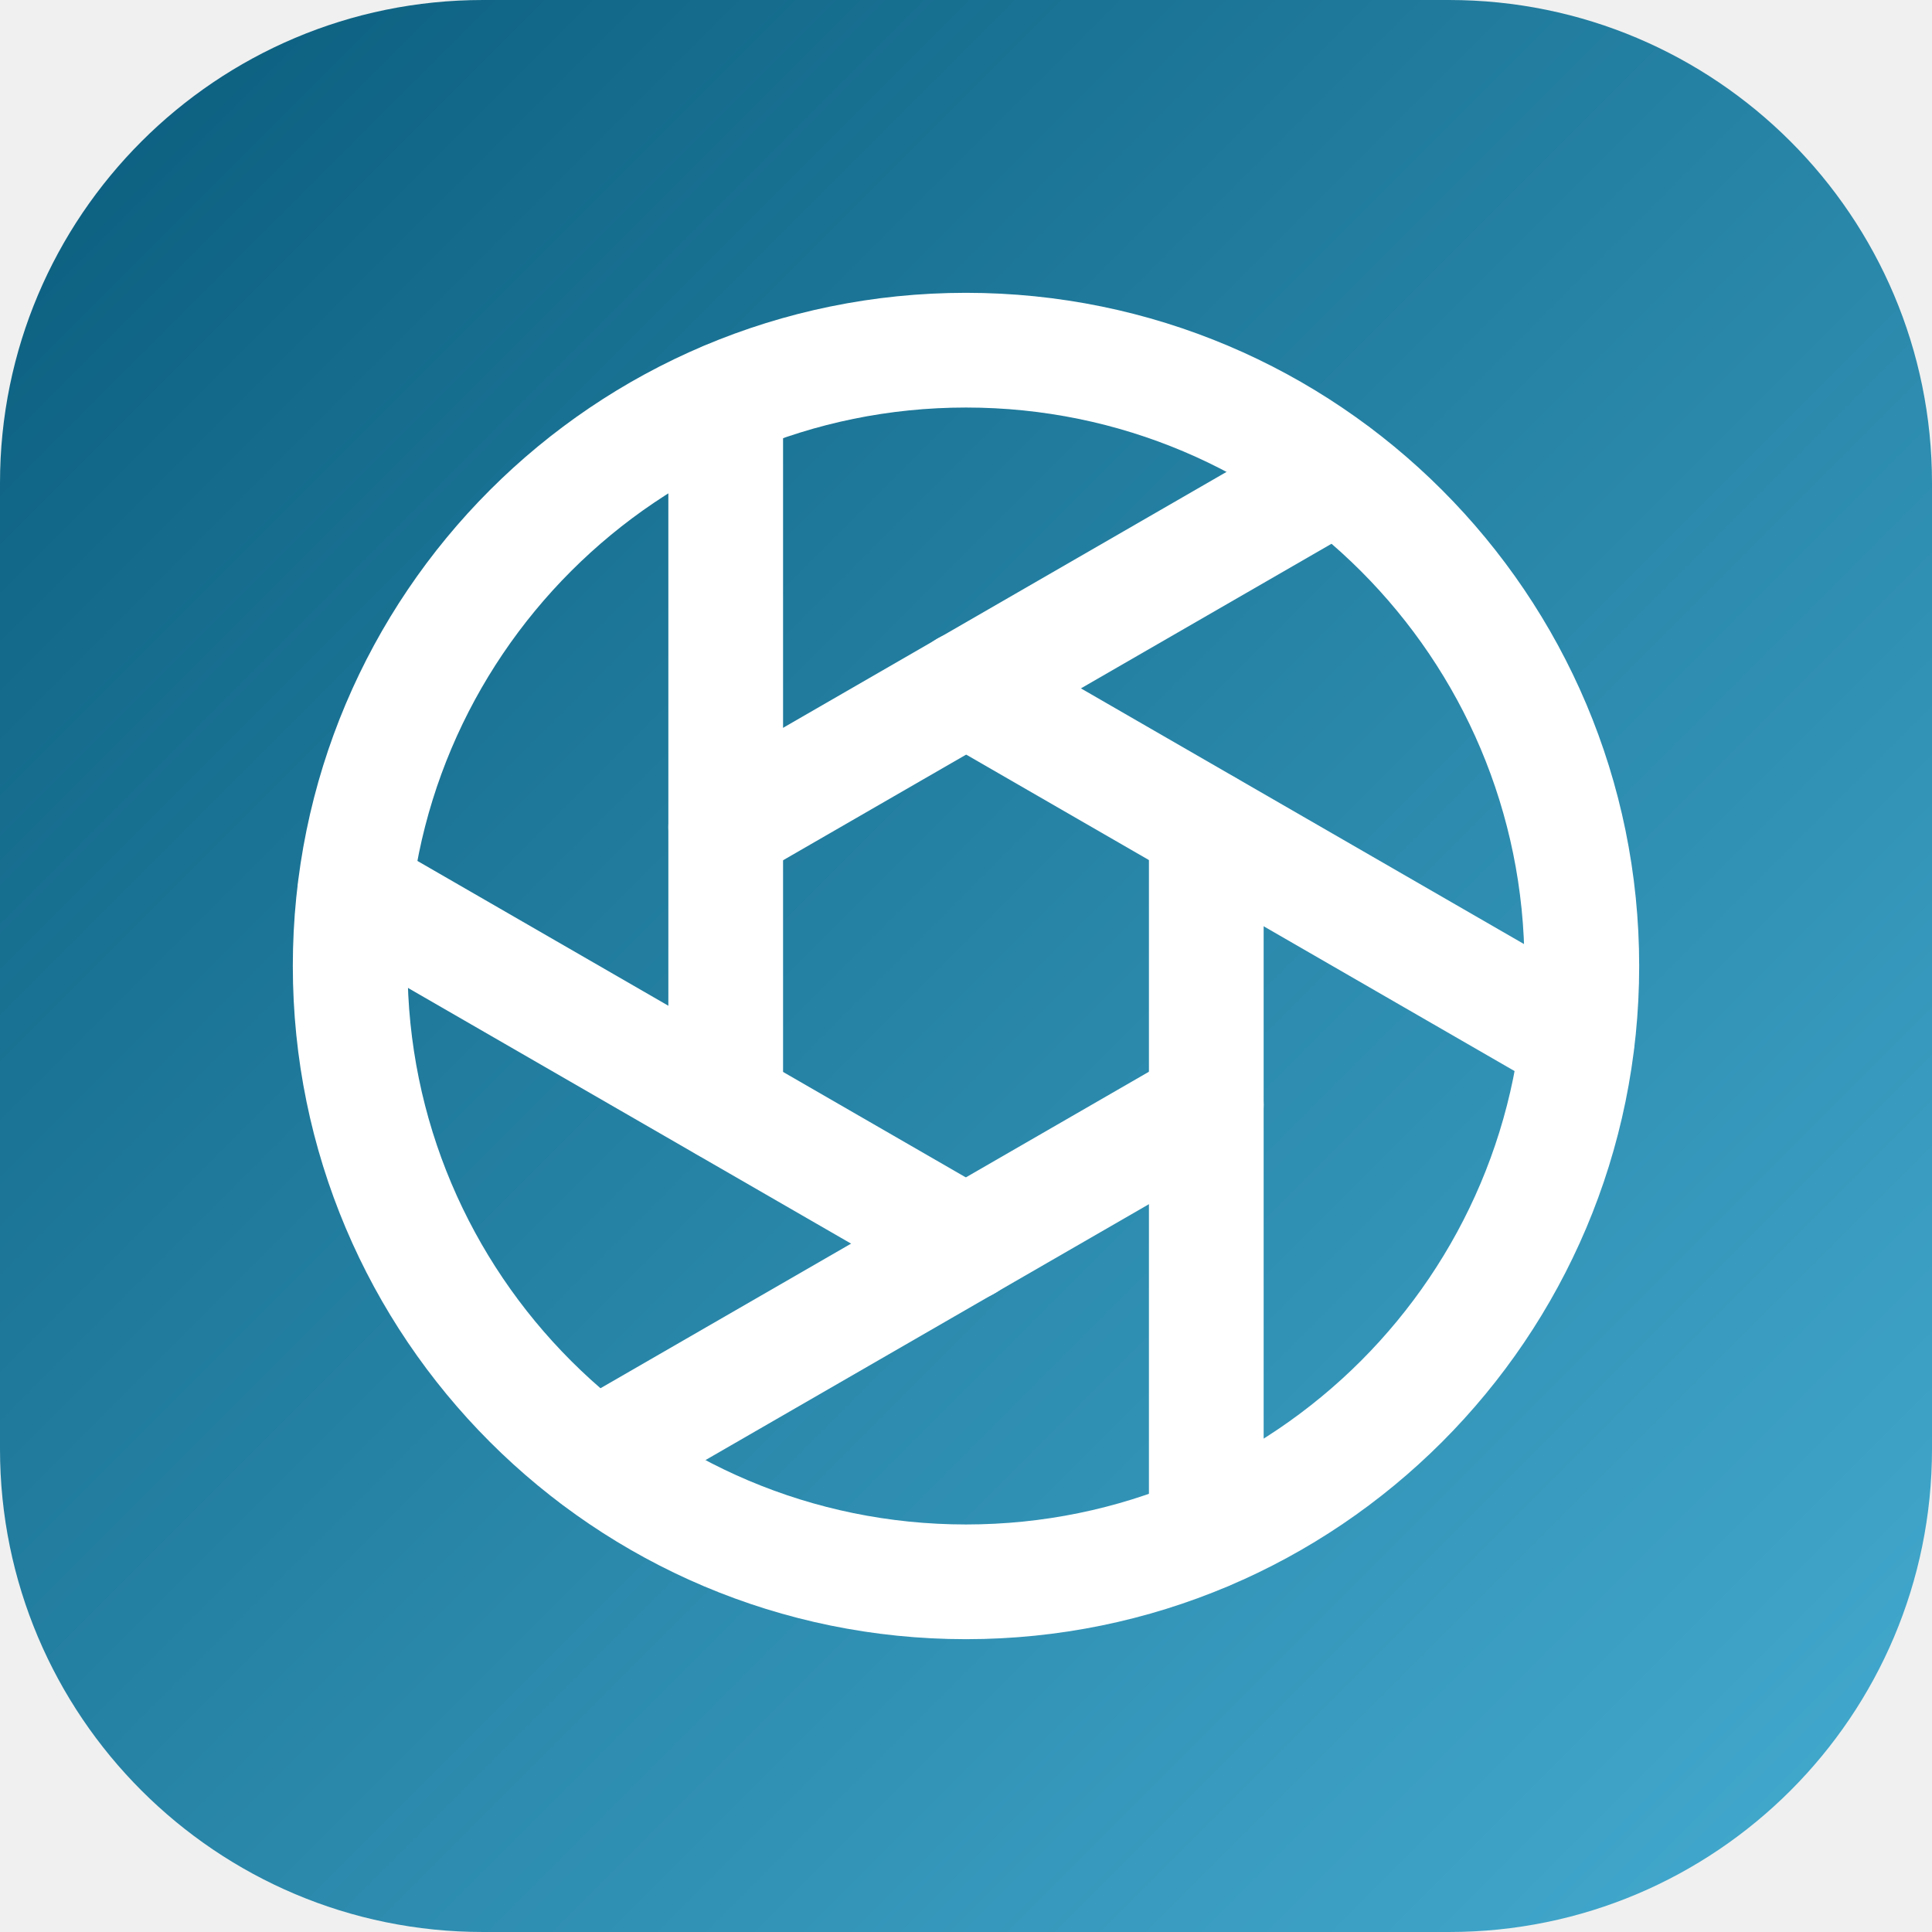
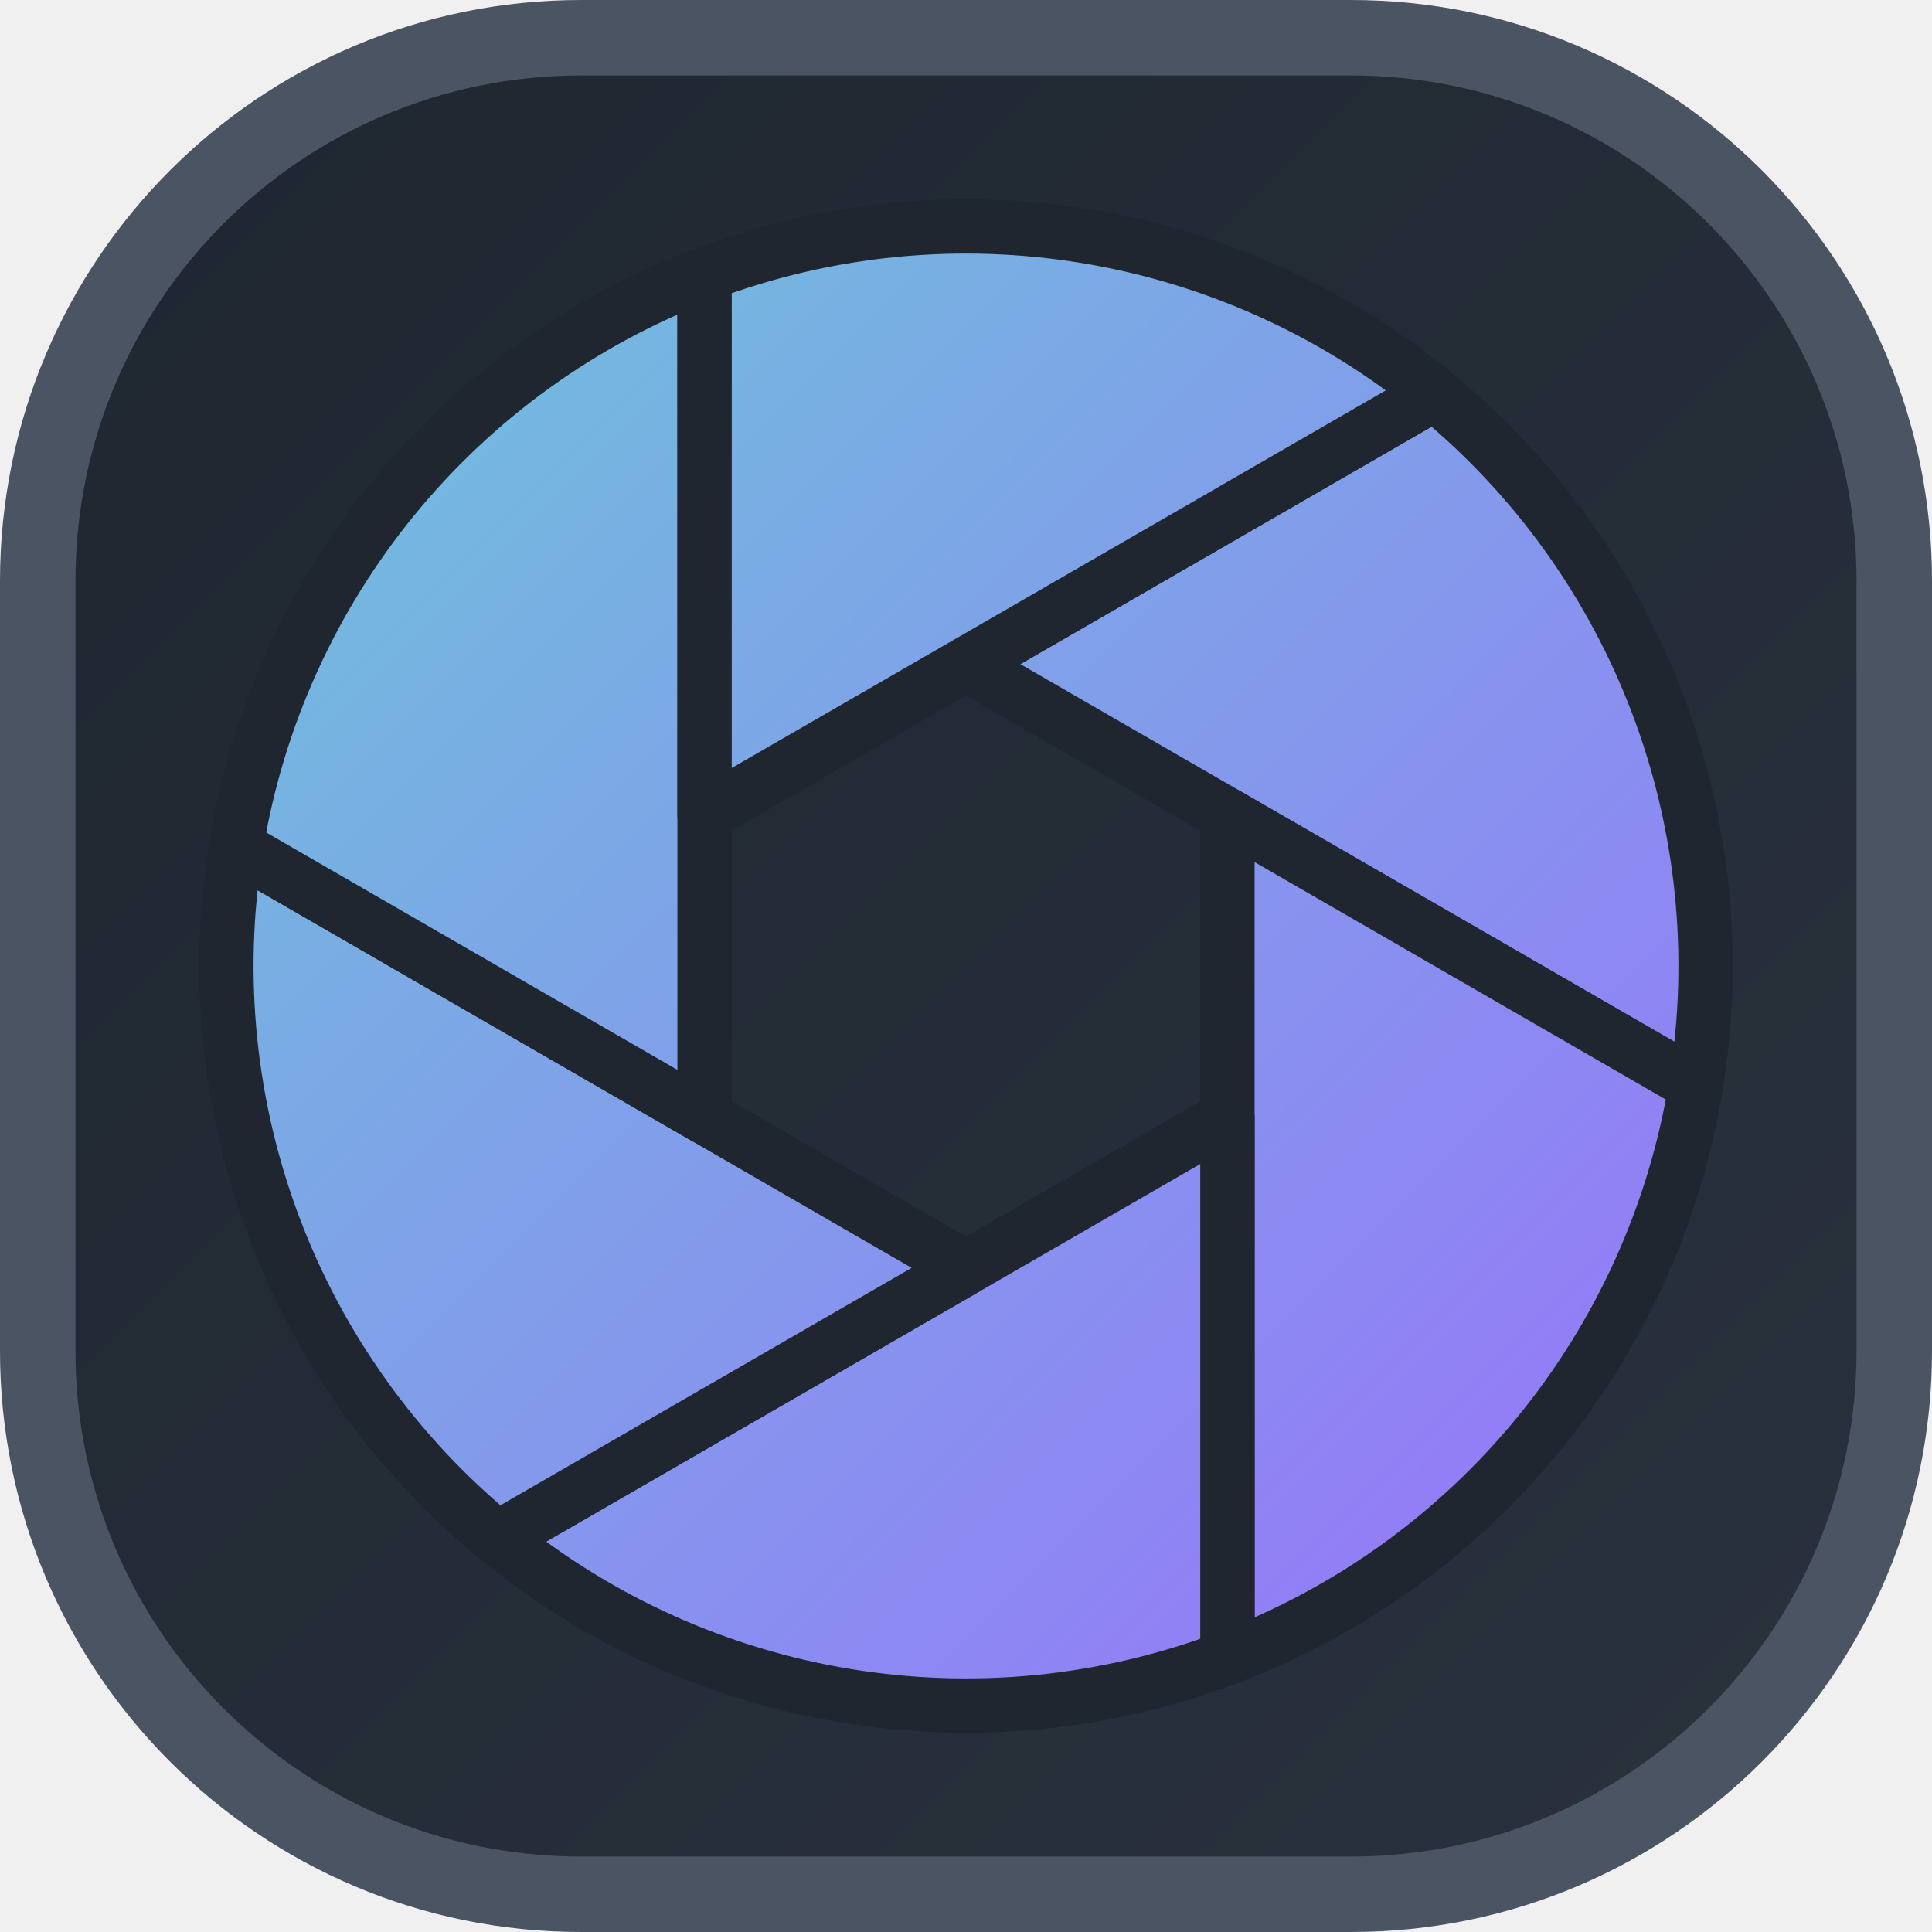
- <svg xmlns="http://www.w3.org/2000/svg" viewBox="0 0 32 32">
+ <svg xmlns="http://www.w3.org/2000/svg" viewBox="0 0 64 64">
  <defs>
-     <linearGradient id="g" x1="0" y1="0" x2="1" y2="1">
-       <stop offset="0" stop-color="#095c7c" />
-       <stop offset="1" stop-color="#45acd1" />
+     <linearGradient id="t" gradientUnits="userSpaceOnUse" x1="0" y1="0" x2="64" y2="64">
+       <stop offset="0" stop-color="#1f2630" />
+       <stop offset="1" stop-color="#2a323d" />
+     </linearGradient>
+     <linearGradient id="b" gradientUnits="userSpaceOnUse" x1="10" y1="10" x2="54" y2="54">
+       <stop offset="0" stop-color="#6fc0dc" />
+       <stop offset="1" stop-color="#9775fa" />
    </linearGradient>
  </defs>
-   <rect width="32" height="32" rx="8" fill="url(#g)" />
-   <g fill="none" stroke="#fff" stroke-width="1.9" stroke-linecap="round">
-     <circle cx="16" cy="16" r="10.2" />
-     <line x1="16" y1="11.4" x2="26.12" y2="17.24" />
-     <line x1="19.98" y1="13.7" x2="19.98" y2="25.39" />
-     <line x1="19.98" y1="18.3" x2="9.86" y2="24.14" />
-     <line x1="16" y1="20.6" x2="5.88" y2="14.76" />
-     <line x1="12.02" y1="18.3" x2="12.02" y2="6.61" />
-     <line x1="12.02" y1="13.7" x2="22.14" y2="7.86" />
+   <rect x="1.25" y="1.25" width="61.5" height="61.5" rx="18" fill="url(#t)" stroke="#4a5463" stroke-width="2.5" />
+   <g stroke="#1f2630" stroke-width="1.8" stroke-linejoin="round">
+     <path d="M32.000 22.000L56.178 35.959A24.5 24.5 0 0 0 47.518 13.041Z" fill="url(#b)" />
+     <path d="M40.660 27.000L40.660 54.918A24.5 24.5 0 0 0 56.178 35.959Z" fill="url(#b)" />
+     <path d="M40.660 37.000L16.482 50.959A24.5 24.5 0 0 0 40.660 54.918Z" fill="url(#b)" />
+     <path d="M32.000 42.000L7.822 28.041A24.5 24.5 0 0 0 16.482 50.959Z" fill="url(#b)" />
+     <path d="M23.340 37.000L23.340 9.082A24.5 24.5 0 0 0 7.822 28.041Z" fill="url(#b)" />
+     <path d="M23.340 27.000L47.518 13.041A24.5 24.5 0 0 0 23.340 9.082Z" fill="url(#b)" />
  </g>
</svg>
